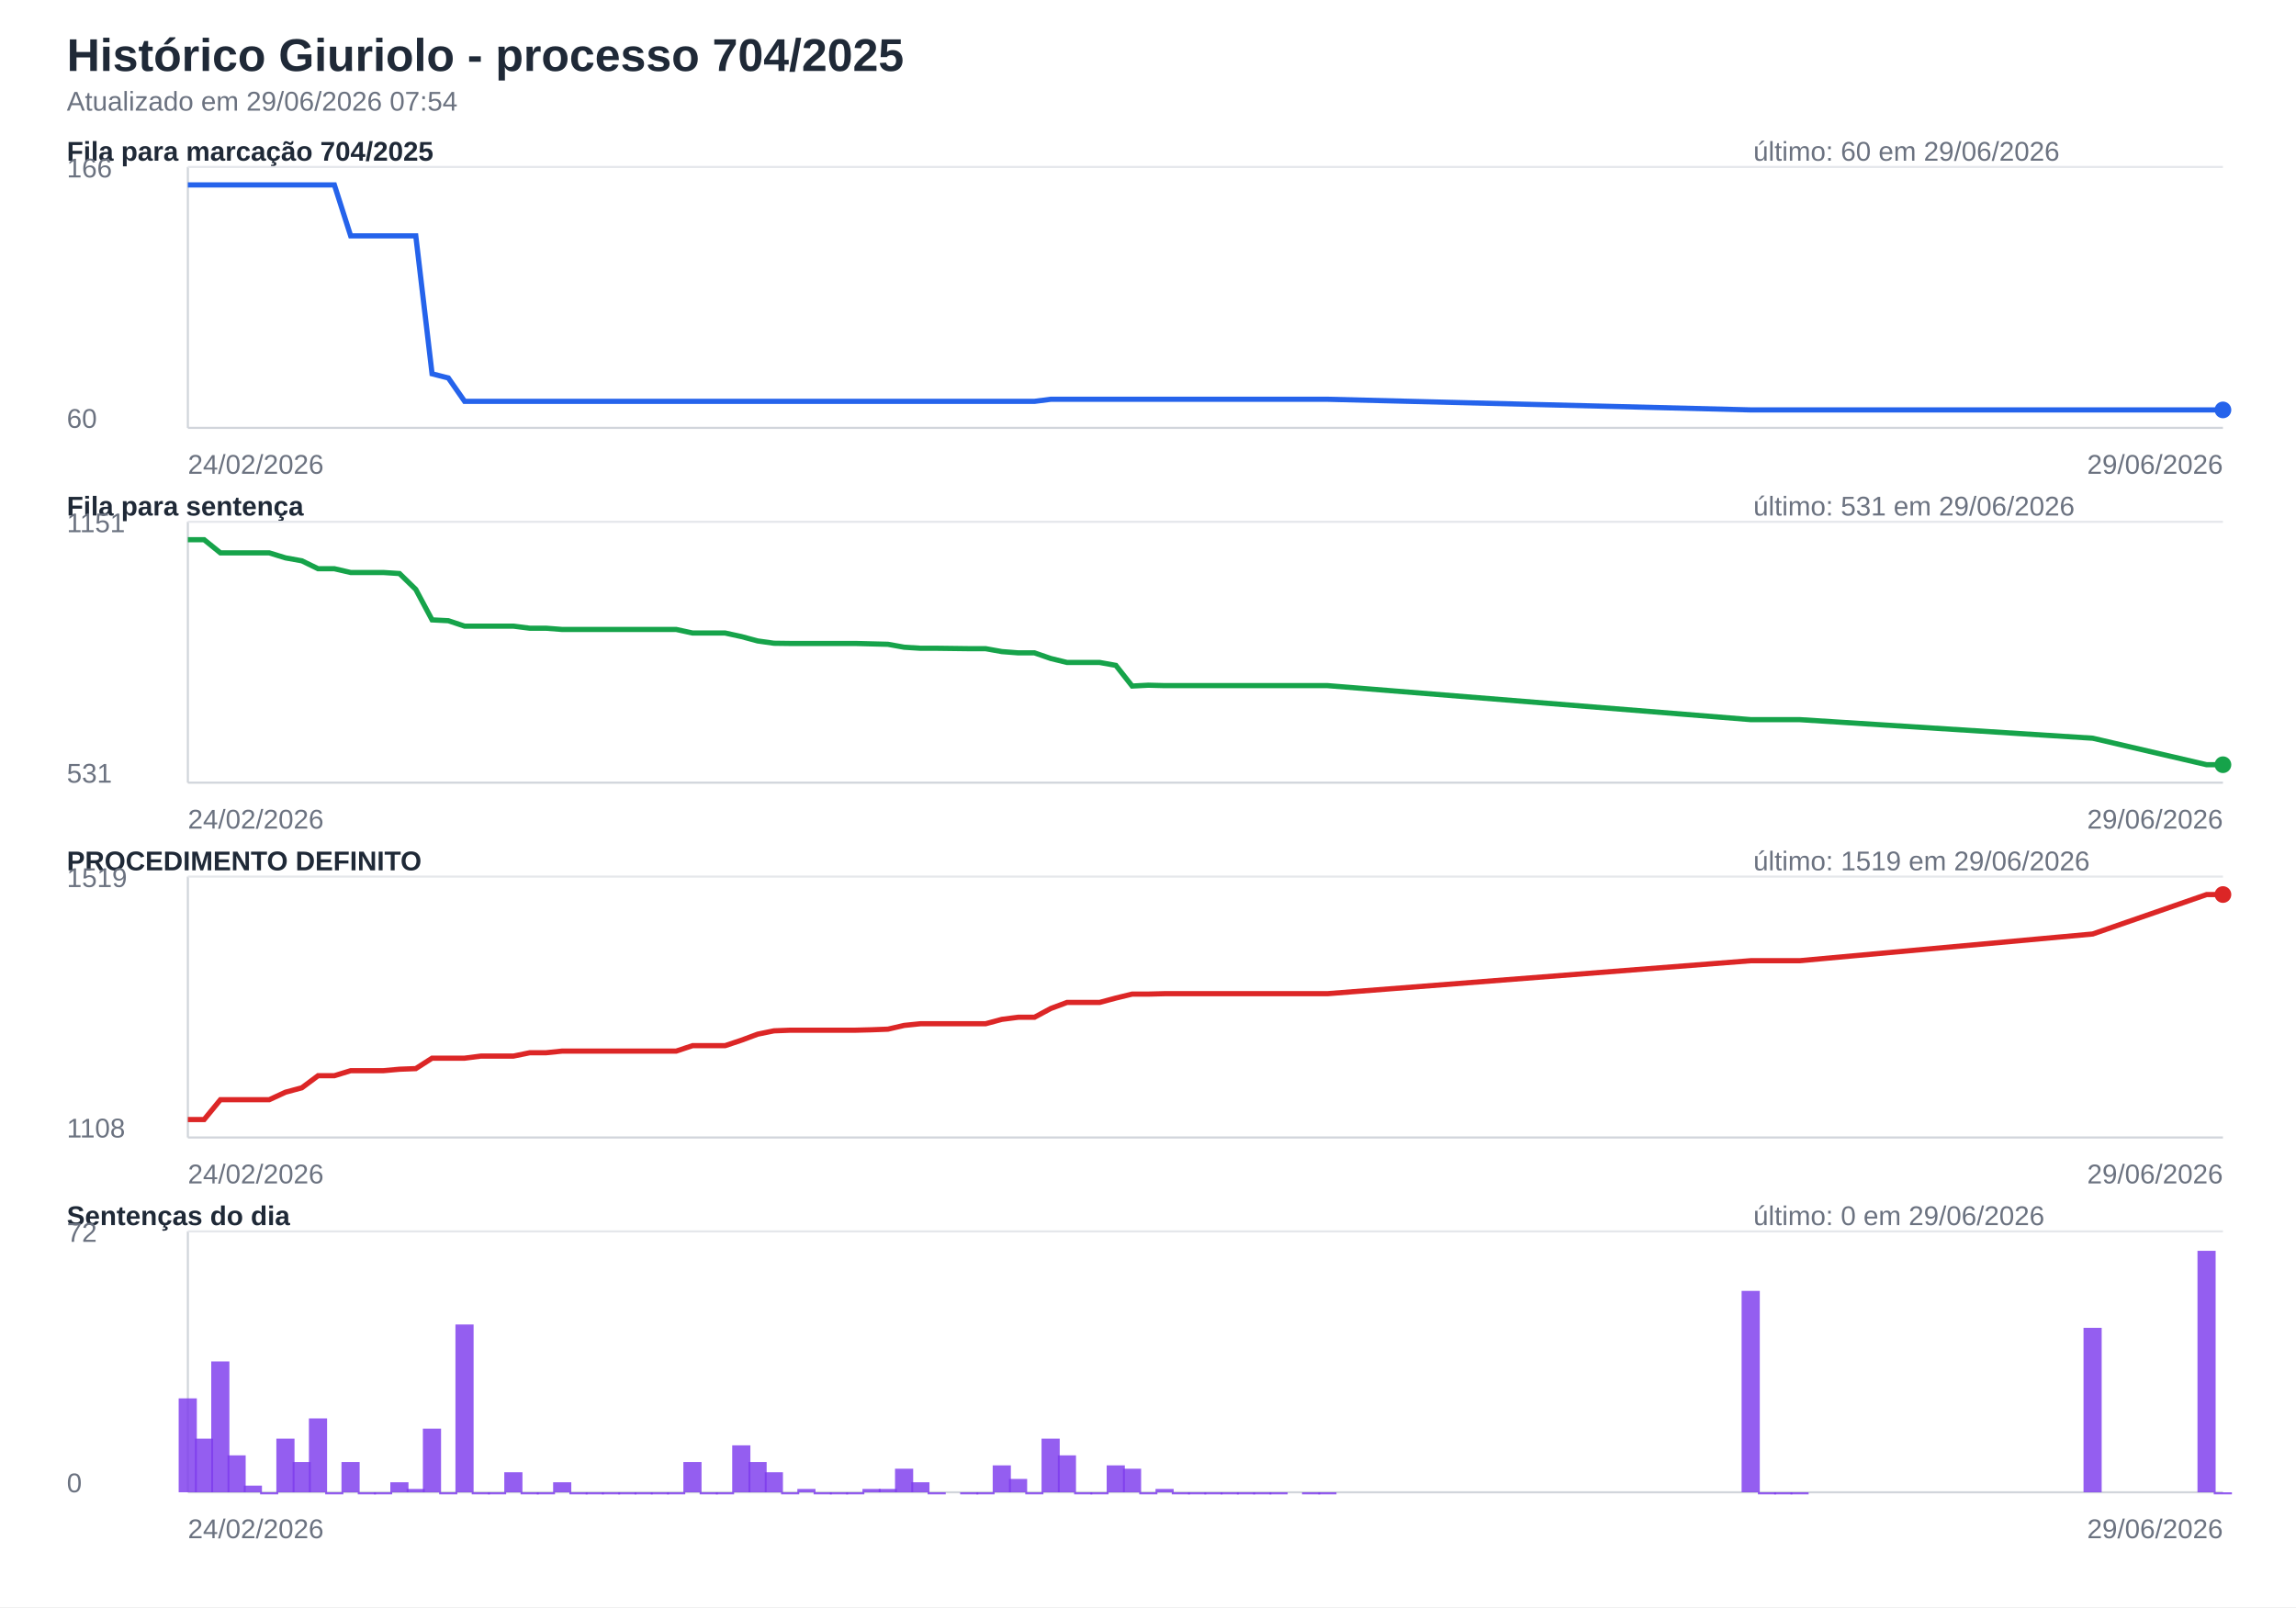
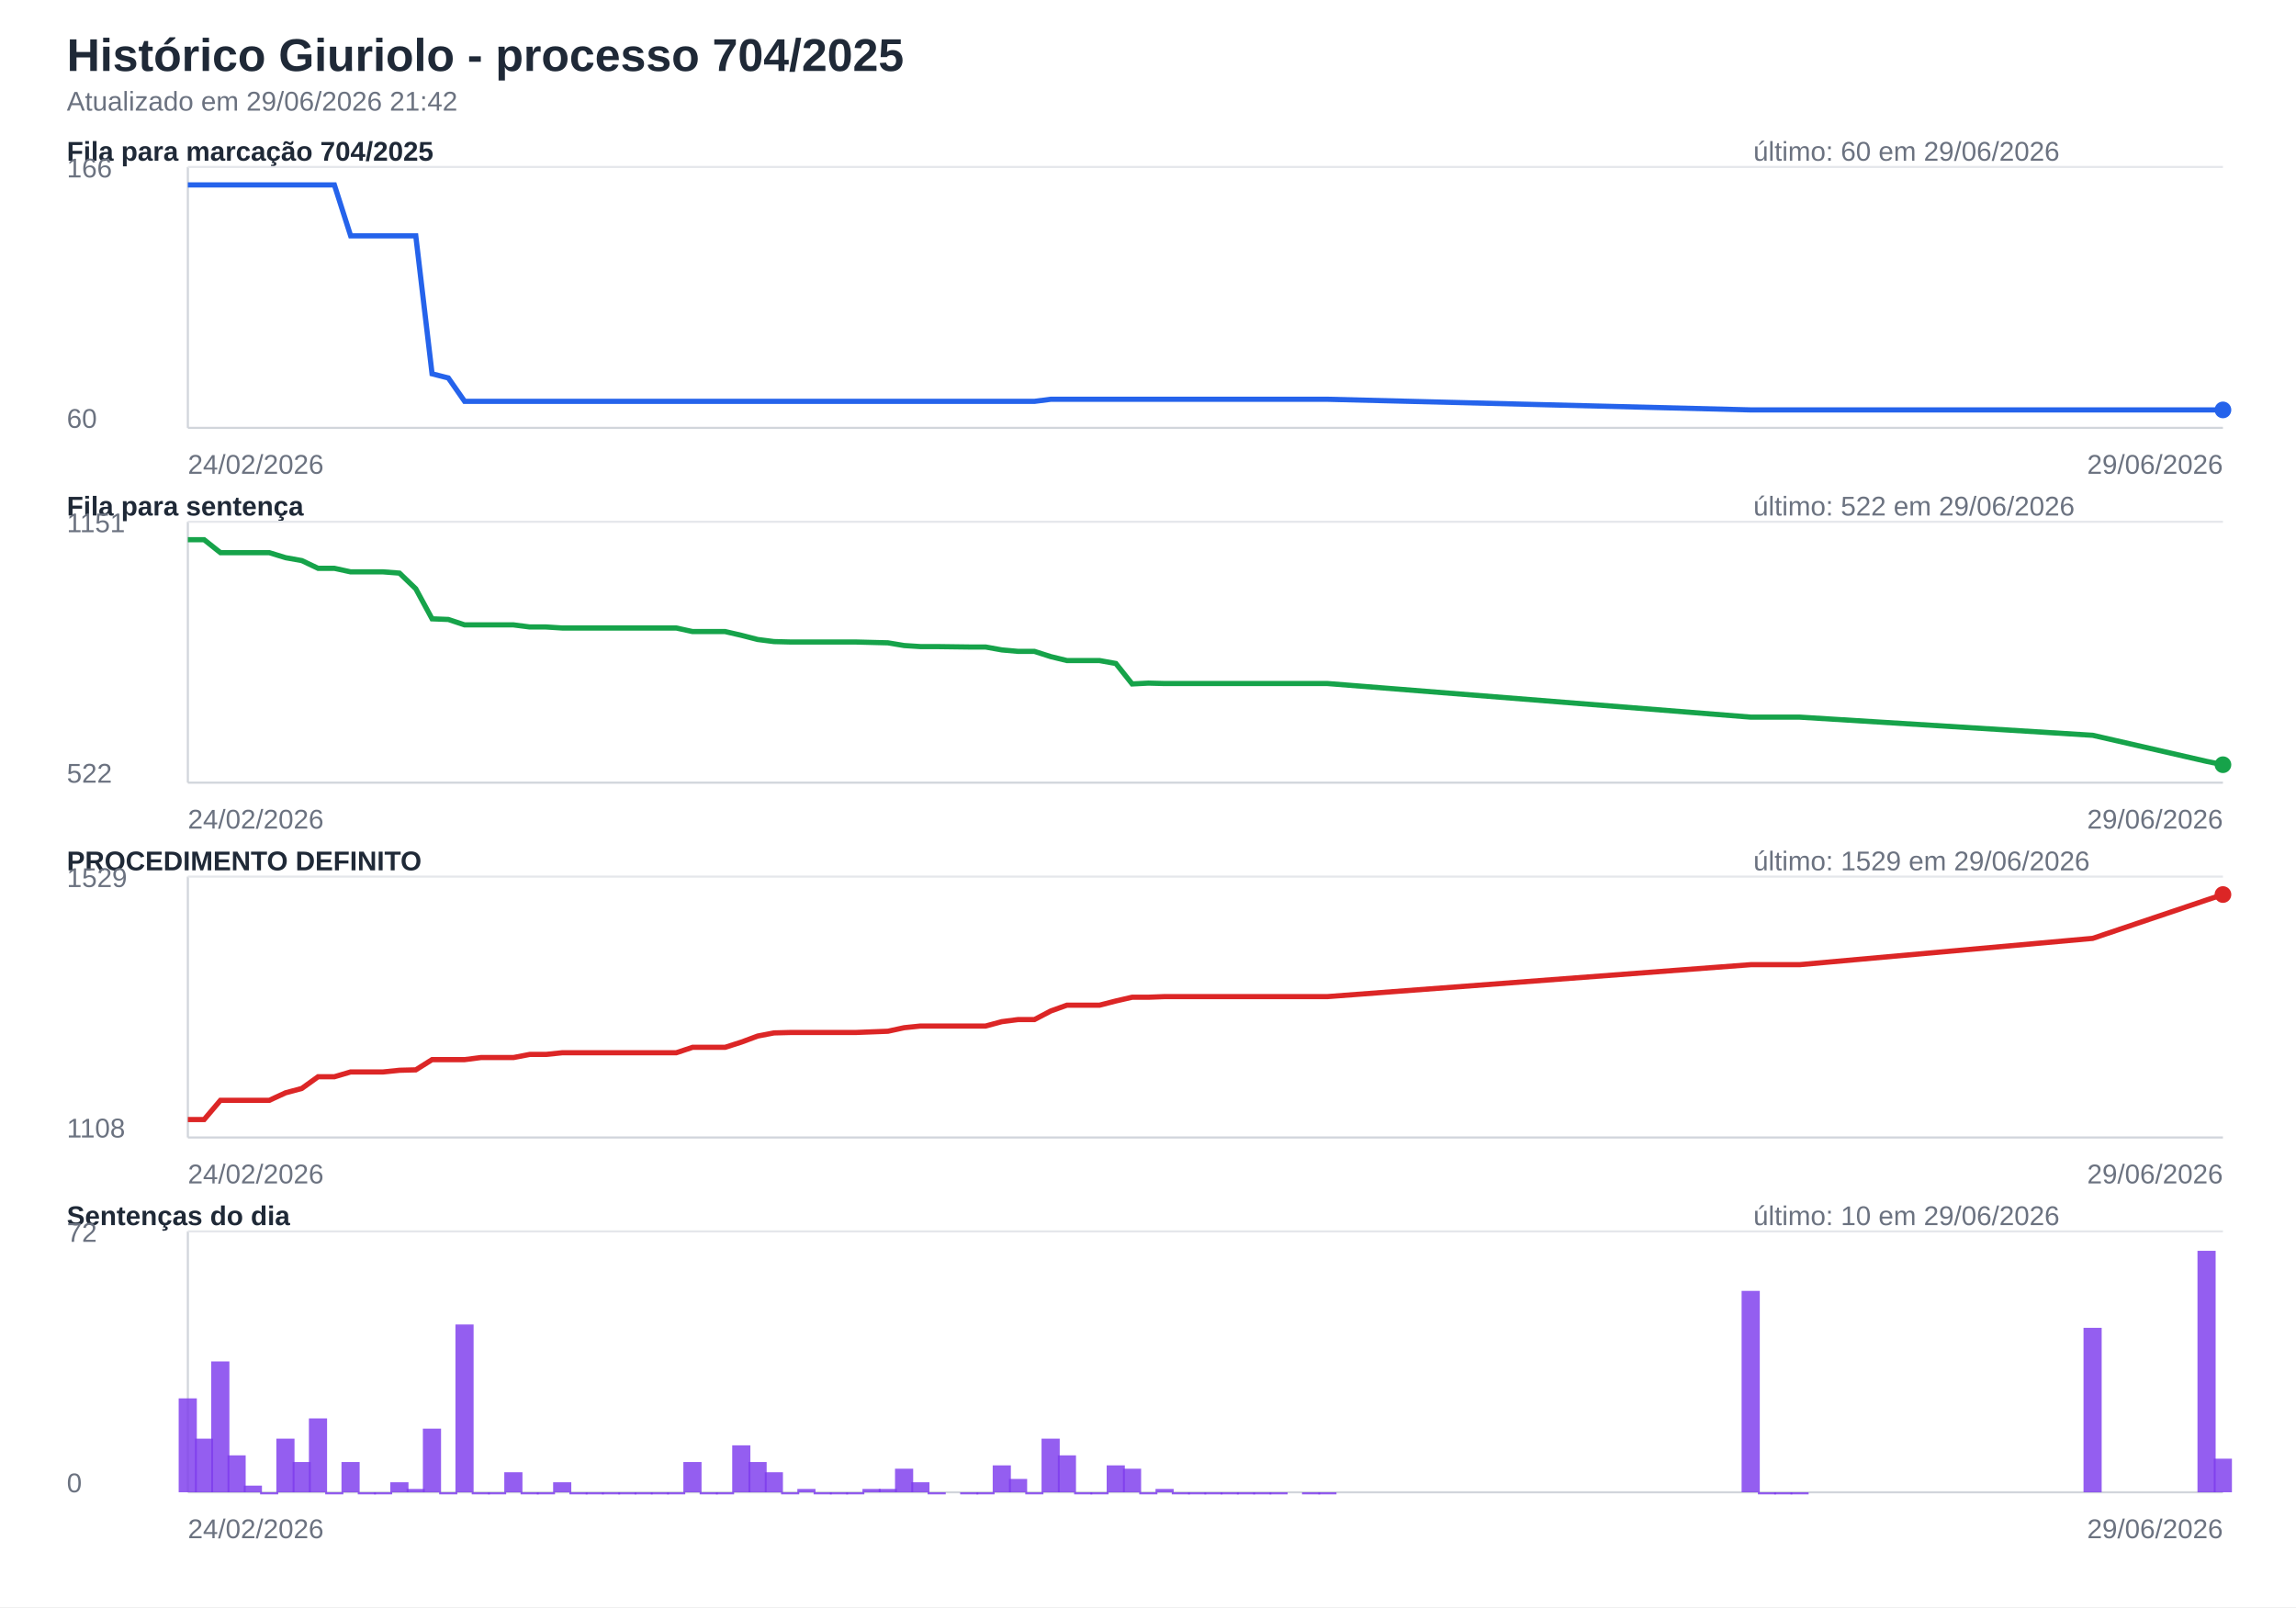
<svg xmlns="http://www.w3.org/2000/svg" width="1100" height="770" viewBox="0 0 1100 770">
  <rect width="100%" height="100%" fill="#ffffff" />
  <style>text{font-family:Segoe UI,Arial,sans-serif;font-size:13px;fill:#1f2937}.titulo{font-size:22px;font-weight:700}.sub{fill:#6b7280}.eixo{stroke:#d1d5db;stroke-width:1}.grade{stroke:#e5e7eb;stroke-width:1}.linha{fill:none;stroke-width:2.5}.barra{opacity:.82}</style>
  <text class="titulo" x="32" y="34">Histórico Giuriolo - processo 704/2025</text>
-   <text class="sub" x="32" y="53">Atualizado em 29/06/2026 07:54</text>
+   <text class="sub" x="32" y="53">Atualizado em 29/06/2026 21:42</text>
  <text x="32" y="77" font-weight="700">Fila para marcação 704/2025</text>
  <text class="sub" x="840" y="77">último: 60 em 29/06/2026</text>
  <line class="eixo" x1="90" y1="205" x2="1065" y2="205" />
  <line class="eixo" x1="90" y1="80" x2="90" y2="205" />
  <line class="grade" x1="90" y1="80" x2="1065" y2="80" />
  <text class="sub" x="32" y="85">166</text>
  <text class="sub" x="32" y="205">60</text>
  <path class="linha" stroke="#2563eb" d="M90.0,88.6 L97.8,88.6 L105.6,88.6 L113.4,88.6 L121.2,88.6 L129.0,88.6 L136.8,88.6 L144.6,88.6 L152.4,88.6 L160.2,88.6 L168.0,113.0 L175.8,113.0 L183.6,113.0 L191.4,113.0 L199.2,113.0 L207.0,179.1 L214.8,181.1 L222.6,192.3 L230.4,192.3 L238.2,192.3 L246.0,192.3 L253.8,192.3 L261.6,192.3 L269.4,192.3 L277.2,192.3 L285.0,192.3 L292.8,192.3 L300.6,192.3 L308.4,192.3 L316.2,192.3 L324.0,192.3 L331.8,192.3 L339.6,192.3 L347.4,192.3 L355.2,192.3 L363.0,192.3 L370.8,192.3 L378.6,192.3 L386.4,192.3 L394.2,192.3 L402.0,192.3 L409.8,192.3 L417.6,192.3 L425.4,192.3 L433.2,192.3 L441.0,192.3 L448.8,192.3 L464.4,192.3 L472.2,192.3 L480.0,192.3 L487.8,192.3 L495.6,192.3 L503.4,191.3 L511.2,191.3 L519.0,191.3 L526.8,191.3 L534.6,191.3 L542.4,191.3 L550.2,191.3 L558.0,191.3 L565.8,191.3 L573.6,191.3 L581.4,191.3 L589.2,191.3 L597.0,191.3 L604.8,191.3 L612.6,191.3 L628.2,191.3 L636.0,191.3 L838.8,196.4 L846.6,196.4 L854.4,196.4 L862.2,196.4 L1002.6,196.4 L1057.2,196.4 L1065.0,196.4" />
  <circle cx="1065.0" cy="196.4" r="4" fill="#2563eb" />
  <text class="sub" x="90" y="227">24/02/2026</text>
  <text class="sub" text-anchor="end" x="1065" y="227">29/06/2026</text>
  <text x="32" y="247" font-weight="700">Fila para sentença</text>
-   <text class="sub" x="840" y="247">último: 531 em 29/06/2026</text>
+   <text class="sub" x="840" y="247">último: 522 em 29/06/2026</text>
  <line class="eixo" x1="90" y1="375" x2="1065" y2="375" />
  <line class="eixo" x1="90" y1="250" x2="90" y2="375" />
  <line class="grade" x1="90" y1="250" x2="1065" y2="250" />
  <text class="sub" x="32" y="255">1151</text>
-   <text class="sub" x="32" y="375">531</text>
-   <path class="linha" stroke="#16a34a" d="M90.0,258.6 L97.8,258.6 L105.6,264.9 L113.4,264.9 L121.2,264.9 L129.0,264.9 L136.8,267.3 L144.6,268.7 L152.4,272.5 L160.2,272.5 L168.0,274.3 L175.8,274.3 L183.6,274.3 L191.4,274.8 L199.2,282.4 L207.0,297.0 L214.8,297.4 L222.6,300.0 L230.4,300.0 L238.2,300.0 L246.0,300.0 L253.8,301.0 L261.6,301.0 L269.4,301.6 L277.2,301.6 L285.0,301.6 L292.8,301.6 L300.6,301.6 L308.4,301.6 L316.2,301.6 L324.0,301.6 L331.8,303.3 L339.6,303.3 L347.4,303.3 L355.2,305.0 L363.0,307.1 L370.8,308.2 L378.6,308.3 L386.4,308.3 L394.2,308.3 L402.0,308.3 L409.8,308.3 L417.6,308.5 L425.4,308.7 L433.2,310.1 L441.0,310.6 L448.8,310.6 L464.4,310.8 L472.2,310.8 L480.0,312.2 L487.8,312.8 L495.6,312.8 L503.4,315.5 L511.2,317.4 L519.0,317.4 L526.8,317.4 L534.6,318.8 L542.4,328.7 L550.2,328.3 L558.0,328.5 L565.8,328.5 L573.6,328.5 L581.4,328.5 L589.2,328.5 L597.0,328.5 L604.8,328.5 L612.6,328.5 L628.2,328.5 L636.0,328.5 L838.8,344.8 L846.6,344.8 L854.4,344.8 L862.2,344.8 L1002.6,353.7 L1057.2,366.4 L1065.0,366.4" />
+   <text class="sub" x="32" y="375">522</text>
+   <path class="linha" stroke="#16a34a" d="M90.0,258.6 L97.8,258.6 L105.6,264.8 L113.4,264.8 L121.2,264.8 L129.0,264.8 L136.8,267.2 L144.6,268.6 L152.4,272.3 L160.2,272.3 L168.0,274.0 L175.8,274.0 L183.6,274.0 L191.4,274.6 L199.2,282.1 L207.0,296.5 L214.8,296.8 L222.6,299.4 L230.4,299.4 L238.2,299.4 L246.0,299.4 L253.8,300.4 L261.6,300.4 L269.4,300.9 L277.2,300.9 L285.0,300.9 L292.8,300.9 L300.6,300.9 L308.4,300.9 L316.2,300.9 L324.0,300.9 L331.8,302.6 L339.6,302.6 L347.4,302.6 L355.2,304.4 L363.0,306.4 L370.8,307.4 L378.6,307.6 L386.4,307.6 L394.2,307.6 L402.0,307.6 L409.8,307.6 L417.6,307.8 L425.4,308.0 L433.2,309.3 L441.0,309.8 L448.8,309.8 L464.4,310.0 L472.2,310.0 L480.0,311.4 L487.8,312.1 L495.6,312.1 L503.4,314.6 L511.2,316.5 L519.0,316.5 L526.8,316.5 L534.6,317.9 L542.4,327.7 L550.2,327.3 L558.0,327.5 L565.8,327.5 L573.6,327.5 L581.4,327.5 L589.2,327.5 L597.0,327.5 L604.8,327.5 L612.6,327.5 L628.2,327.5 L636.0,327.5 L838.8,343.6 L846.6,343.6 L854.4,343.6 L862.2,343.6 L1002.6,352.3 L1057.2,364.8 L1065.0,366.4" />
  <circle cx="1065.0" cy="366.4" r="4" fill="#16a34a" />
  <text class="sub" x="90" y="397">24/02/2026</text>
  <text class="sub" text-anchor="end" x="1065" y="397">29/06/2026</text>
  <text x="32" y="417" font-weight="700">PROCEDIMENTO DEFINITO</text>
-   <text class="sub" x="840" y="417">último: 1519 em 29/06/2026</text>
+   <text class="sub" x="840" y="417">último: 1529 em 29/06/2026</text>
  <line class="eixo" x1="90" y1="545" x2="1065" y2="545" />
  <line class="eixo" x1="90" y1="420" x2="90" y2="545" />
  <line class="grade" x1="90" y1="420" x2="1065" y2="420" />
-   <text class="sub" x="32" y="425">1519</text>
+   <text class="sub" x="32" y="425">1529</text>
  <text class="sub" x="32" y="545">1108</text>
-   <path class="linha" stroke="#dc2626" d="M90.0,536.4 L97.8,536.4 L105.6,526.9 L113.4,526.9 L121.2,526.9 L129.0,526.9 L136.8,523.3 L144.6,521.2 L152.4,515.4 L160.2,515.4 L168.0,513.0 L175.8,513.0 L183.6,513.0 L191.4,512.3 L199.2,512.0 L207.0,507.0 L214.8,507.0 L222.6,507.0 L230.4,506.0 L238.2,506.0 L246.0,506.0 L253.8,504.4 L261.6,504.4 L269.4,503.6 L277.2,503.6 L285.0,503.6 L292.8,503.6 L300.6,503.6 L308.4,503.6 L316.2,503.6 L324.0,503.6 L331.8,501.0 L339.6,501.0 L347.4,501.0 L355.2,498.4 L363.0,495.5 L370.8,493.9 L378.6,493.6 L386.4,493.6 L394.2,493.6 L402.0,493.6 L409.8,493.6 L417.6,493.4 L425.4,493.1 L433.2,491.3 L441.0,490.5 L448.8,490.5 L464.4,490.5 L472.2,490.5 L480.0,488.4 L487.8,487.4 L495.6,487.4 L503.4,483.2 L511.2,480.3 L519.0,480.3 L526.8,480.3 L534.6,478.2 L542.4,476.3 L550.2,476.3 L558.0,476.1 L565.8,476.1 L573.6,476.1 L581.4,476.1 L589.2,476.1 L597.0,476.1 L604.8,476.1 L612.6,476.1 L628.2,476.1 L636.0,476.1 L838.8,460.3 L846.6,460.3 L854.4,460.3 L862.2,460.3 L1002.6,447.5 L1057.2,428.6 L1065.0,428.6" />
+   <path class="linha" stroke="#dc2626" d="M90.0,536.4 L97.8,536.4 L105.6,527.2 L113.4,527.2 L121.2,527.2 L129.0,527.2 L136.8,523.6 L144.6,521.5 L152.4,515.9 L160.2,515.9 L168.0,513.6 L175.8,513.6 L183.6,513.6 L191.4,512.8 L199.2,512.6 L207.0,507.7 L214.8,507.7 L222.6,507.7 L230.4,506.7 L238.2,506.7 L246.0,506.7 L253.8,505.2 L261.6,505.2 L269.4,504.4 L277.2,504.4 L285.0,504.4 L292.8,504.4 L300.6,504.4 L308.4,504.4 L316.2,504.4 L324.0,504.4 L331.8,501.8 L339.6,501.8 L347.4,501.8 L355.2,499.3 L363.0,496.4 L370.8,494.9 L378.6,494.7 L386.4,494.7 L394.2,494.7 L402.0,494.7 L409.8,494.7 L417.6,494.4 L425.4,494.1 L433.2,492.4 L441.0,491.6 L448.8,491.6 L464.4,491.6 L472.2,491.6 L480.0,489.5 L487.8,488.5 L495.6,488.5 L503.4,484.4 L511.2,481.6 L519.0,481.6 L526.8,481.6 L534.6,479.6 L542.4,477.8 L550.2,477.8 L558.0,477.5 L565.8,477.5 L573.6,477.5 L581.4,477.5 L589.2,477.5 L597.0,477.5 L604.8,477.5 L612.6,477.5 L628.2,477.5 L636.0,477.5 L838.8,462.2 L846.6,462.2 L854.4,462.2 L862.2,462.2 L1002.6,449.6 L1057.2,431.2 L1065.0,428.6" />
  <circle cx="1065.0" cy="428.6" r="4" fill="#dc2626" />
  <text class="sub" x="90" y="567">24/02/2026</text>
  <text class="sub" text-anchor="end" x="1065" y="567">29/06/2026</text>
  <text x="32" y="587" font-weight="700">Sentenças do dia</text>
-   <text class="sub" x="840" y="587">último: 0 em 29/06/2026</text>
+   <text class="sub" x="840" y="587">último: 10 em 29/06/2026</text>
  <line class="eixo" x1="90" y1="715" x2="1065" y2="715" />
  <line class="eixo" x1="90" y1="590" x2="90" y2="715" />
  <line class="grade" x1="90" y1="590" x2="1065" y2="590" />
  <text class="sub" x="32" y="595">72</text>
  <text class="sub" x="32" y="715">0</text>
  <rect class="barra" x="85.6" y="670.0" width="8.7" height="45.0" fill="#7c3aed" />
  <rect class="barra" x="93.4" y="689.3" width="8.7" height="25.7" fill="#7c3aed" />
  <rect class="barra" x="101.2" y="652.3" width="8.7" height="62.7" fill="#7c3aed" />
  <rect class="barra" x="109.0" y="697.3" width="8.7" height="17.7" fill="#7c3aed" />
  <rect class="barra" x="116.8" y="711.8" width="8.7" height="3.2" fill="#7c3aed" />
  <rect class="barra" x="124.6" y="715.0" width="8.7" height="1.0" fill="#7c3aed" />
  <rect class="barra" x="132.4" y="689.3" width="8.7" height="25.7" fill="#7c3aed" />
  <rect class="barra" x="140.2" y="700.5" width="8.7" height="14.5" fill="#7c3aed" />
  <rect class="barra" x="148.0" y="679.6" width="8.7" height="35.4" fill="#7c3aed" />
  <rect class="barra" x="155.8" y="715.0" width="8.7" height="1.0" fill="#7c3aed" />
  <rect class="barra" x="163.6" y="700.5" width="8.7" height="14.5" fill="#7c3aed" />
  <rect class="barra" x="171.4" y="715.0" width="8.7" height="1.0" fill="#7c3aed" />
  <rect class="barra" x="179.2" y="715.0" width="8.7" height="1.0" fill="#7c3aed" />
  <rect class="barra" x="187.0" y="710.2" width="8.7" height="4.8" fill="#7c3aed" />
  <rect class="barra" x="194.8" y="713.4" width="8.7" height="1.6" fill="#7c3aed" />
  <rect class="barra" x="202.6" y="684.5" width="8.7" height="30.5" fill="#7c3aed" />
  <rect class="barra" x="210.4" y="715.0" width="8.7" height="1.0" fill="#7c3aed" />
  <rect class="barra" x="218.2" y="634.6" width="8.7" height="80.4" fill="#7c3aed" />
  <rect class="barra" x="226.0" y="715.0" width="8.7" height="1.0" fill="#7c3aed" />
  <rect class="barra" x="233.8" y="715.0" width="8.7" height="1.0" fill="#7c3aed" />
  <rect class="barra" x="241.6" y="705.4" width="8.7" height="9.6" fill="#7c3aed" />
  <rect class="barra" x="249.4" y="715.0" width="8.7" height="1.0" fill="#7c3aed" />
  <rect class="barra" x="257.2" y="715.0" width="8.7" height="1.0" fill="#7c3aed" />
  <rect class="barra" x="265.0" y="710.2" width="8.7" height="4.8" fill="#7c3aed" />
  <rect class="barra" x="272.8" y="715.0" width="8.7" height="1.0" fill="#7c3aed" />
  <rect class="barra" x="280.6" y="715.0" width="8.7" height="1.0" fill="#7c3aed" />
  <rect class="barra" x="288.4" y="715.0" width="8.7" height="1.0" fill="#7c3aed" />
  <rect class="barra" x="296.2" y="715.0" width="8.7" height="1.0" fill="#7c3aed" />
  <rect class="barra" x="304.0" y="715.0" width="8.7" height="1.0" fill="#7c3aed" />
  <rect class="barra" x="311.8" y="715.0" width="8.7" height="1.0" fill="#7c3aed" />
  <rect class="barra" x="319.6" y="715.0" width="8.7" height="1.0" fill="#7c3aed" />
  <rect class="barra" x="327.4" y="700.5" width="8.7" height="14.5" fill="#7c3aed" />
  <rect class="barra" x="335.2" y="715.0" width="8.7" height="1.0" fill="#7c3aed" />
  <rect class="barra" x="343.0" y="715.0" width="8.7" height="1.0" fill="#7c3aed" />
  <rect class="barra" x="350.8" y="692.5" width="8.7" height="22.5" fill="#7c3aed" />
  <rect class="barra" x="358.6" y="700.5" width="8.7" height="14.5" fill="#7c3aed" />
  <rect class="barra" x="366.4" y="705.4" width="8.7" height="9.6" fill="#7c3aed" />
  <rect class="barra" x="374.2" y="715.0" width="8.7" height="1.0" fill="#7c3aed" />
  <rect class="barra" x="382.0" y="713.4" width="8.7" height="1.6" fill="#7c3aed" />
  <rect class="barra" x="389.8" y="715.0" width="8.7" height="1.0" fill="#7c3aed" />
  <rect class="barra" x="397.6" y="715.0" width="8.7" height="1.0" fill="#7c3aed" />
  <rect class="barra" x="405.4" y="715.0" width="8.7" height="1.0" fill="#7c3aed" />
  <rect class="barra" x="413.2" y="713.4" width="8.7" height="1.6" fill="#7c3aed" />
  <rect class="barra" x="421.0" y="713.4" width="8.7" height="1.6" fill="#7c3aed" />
  <rect class="barra" x="428.8" y="703.7" width="8.7" height="11.3" fill="#7c3aed" />
  <rect class="barra" x="436.6" y="710.2" width="8.7" height="4.8" fill="#7c3aed" />
  <rect class="barra" x="444.4" y="715.0" width="8.7" height="1.0" fill="#7c3aed" />
  <rect class="barra" x="460.0" y="715.0" width="8.7" height="1.0" fill="#7c3aed" />
  <rect class="barra" x="467.8" y="715.0" width="8.7" height="1.0" fill="#7c3aed" />
  <rect class="barra" x="475.6" y="702.1" width="8.7" height="12.9" fill="#7c3aed" />
  <rect class="barra" x="483.4" y="708.6" width="8.7" height="6.4" fill="#7c3aed" />
  <rect class="barra" x="491.2" y="715.0" width="8.7" height="1.0" fill="#7c3aed" />
  <rect class="barra" x="499.0" y="689.3" width="8.7" height="25.7" fill="#7c3aed" />
  <rect class="barra" x="506.8" y="697.3" width="8.7" height="17.7" fill="#7c3aed" />
  <rect class="barra" x="514.6" y="715.0" width="8.7" height="1.0" fill="#7c3aed" />
  <rect class="barra" x="522.4" y="715.0" width="8.7" height="1.0" fill="#7c3aed" />
  <rect class="barra" x="530.2" y="702.1" width="8.7" height="12.9" fill="#7c3aed" />
  <rect class="barra" x="538.0" y="703.7" width="8.7" height="11.3" fill="#7c3aed" />
  <rect class="barra" x="545.8" y="715.0" width="8.7" height="1.0" fill="#7c3aed" />
  <rect class="barra" x="553.6" y="713.4" width="8.7" height="1.6" fill="#7c3aed" />
  <rect class="barra" x="561.4" y="715.0" width="8.7" height="1.0" fill="#7c3aed" />
  <rect class="barra" x="569.2" y="715.0" width="8.7" height="1.0" fill="#7c3aed" />
  <rect class="barra" x="577.0" y="715.0" width="8.7" height="1.0" fill="#7c3aed" />
  <rect class="barra" x="584.8" y="715.0" width="8.7" height="1.0" fill="#7c3aed" />
  <rect class="barra" x="592.6" y="715.0" width="8.7" height="1.0" fill="#7c3aed" />
  <rect class="barra" x="600.4" y="715.0" width="8.7" height="1.0" fill="#7c3aed" />
  <rect class="barra" x="608.2" y="715.0" width="8.7" height="1.0" fill="#7c3aed" />
  <rect class="barra" x="623.8" y="715.0" width="8.7" height="1.0" fill="#7c3aed" />
  <rect class="barra" x="631.6" y="715.0" width="8.7" height="1.0" fill="#7c3aed" />
  <rect class="barra" x="834.4" y="618.5" width="8.7" height="96.5" fill="#7c3aed" />
  <rect class="barra" x="842.2" y="715.0" width="8.7" height="1.0" fill="#7c3aed" />
  <rect class="barra" x="850.0" y="715.0" width="8.7" height="1.0" fill="#7c3aed" />
  <rect class="barra" x="857.8" y="715.0" width="8.7" height="1.0" fill="#7c3aed" />
  <rect class="barra" x="998.2" y="636.2" width="8.7" height="78.8" fill="#7c3aed" />
  <rect class="barra" x="1052.8" y="599.3" width="8.7" height="115.7" fill="#7c3aed" />
-   <rect class="barra" x="1060.6" y="715.0" width="8.7" height="1.0" fill="#7c3aed" />
+   <rect class="barra" x="1060.6" y="698.9" width="8.7" height="16.1" fill="#7c3aed" />
  <text class="sub" x="90" y="737">24/02/2026</text>
  <text class="sub" text-anchor="end" x="1065" y="737">29/06/2026</text>
</svg>
